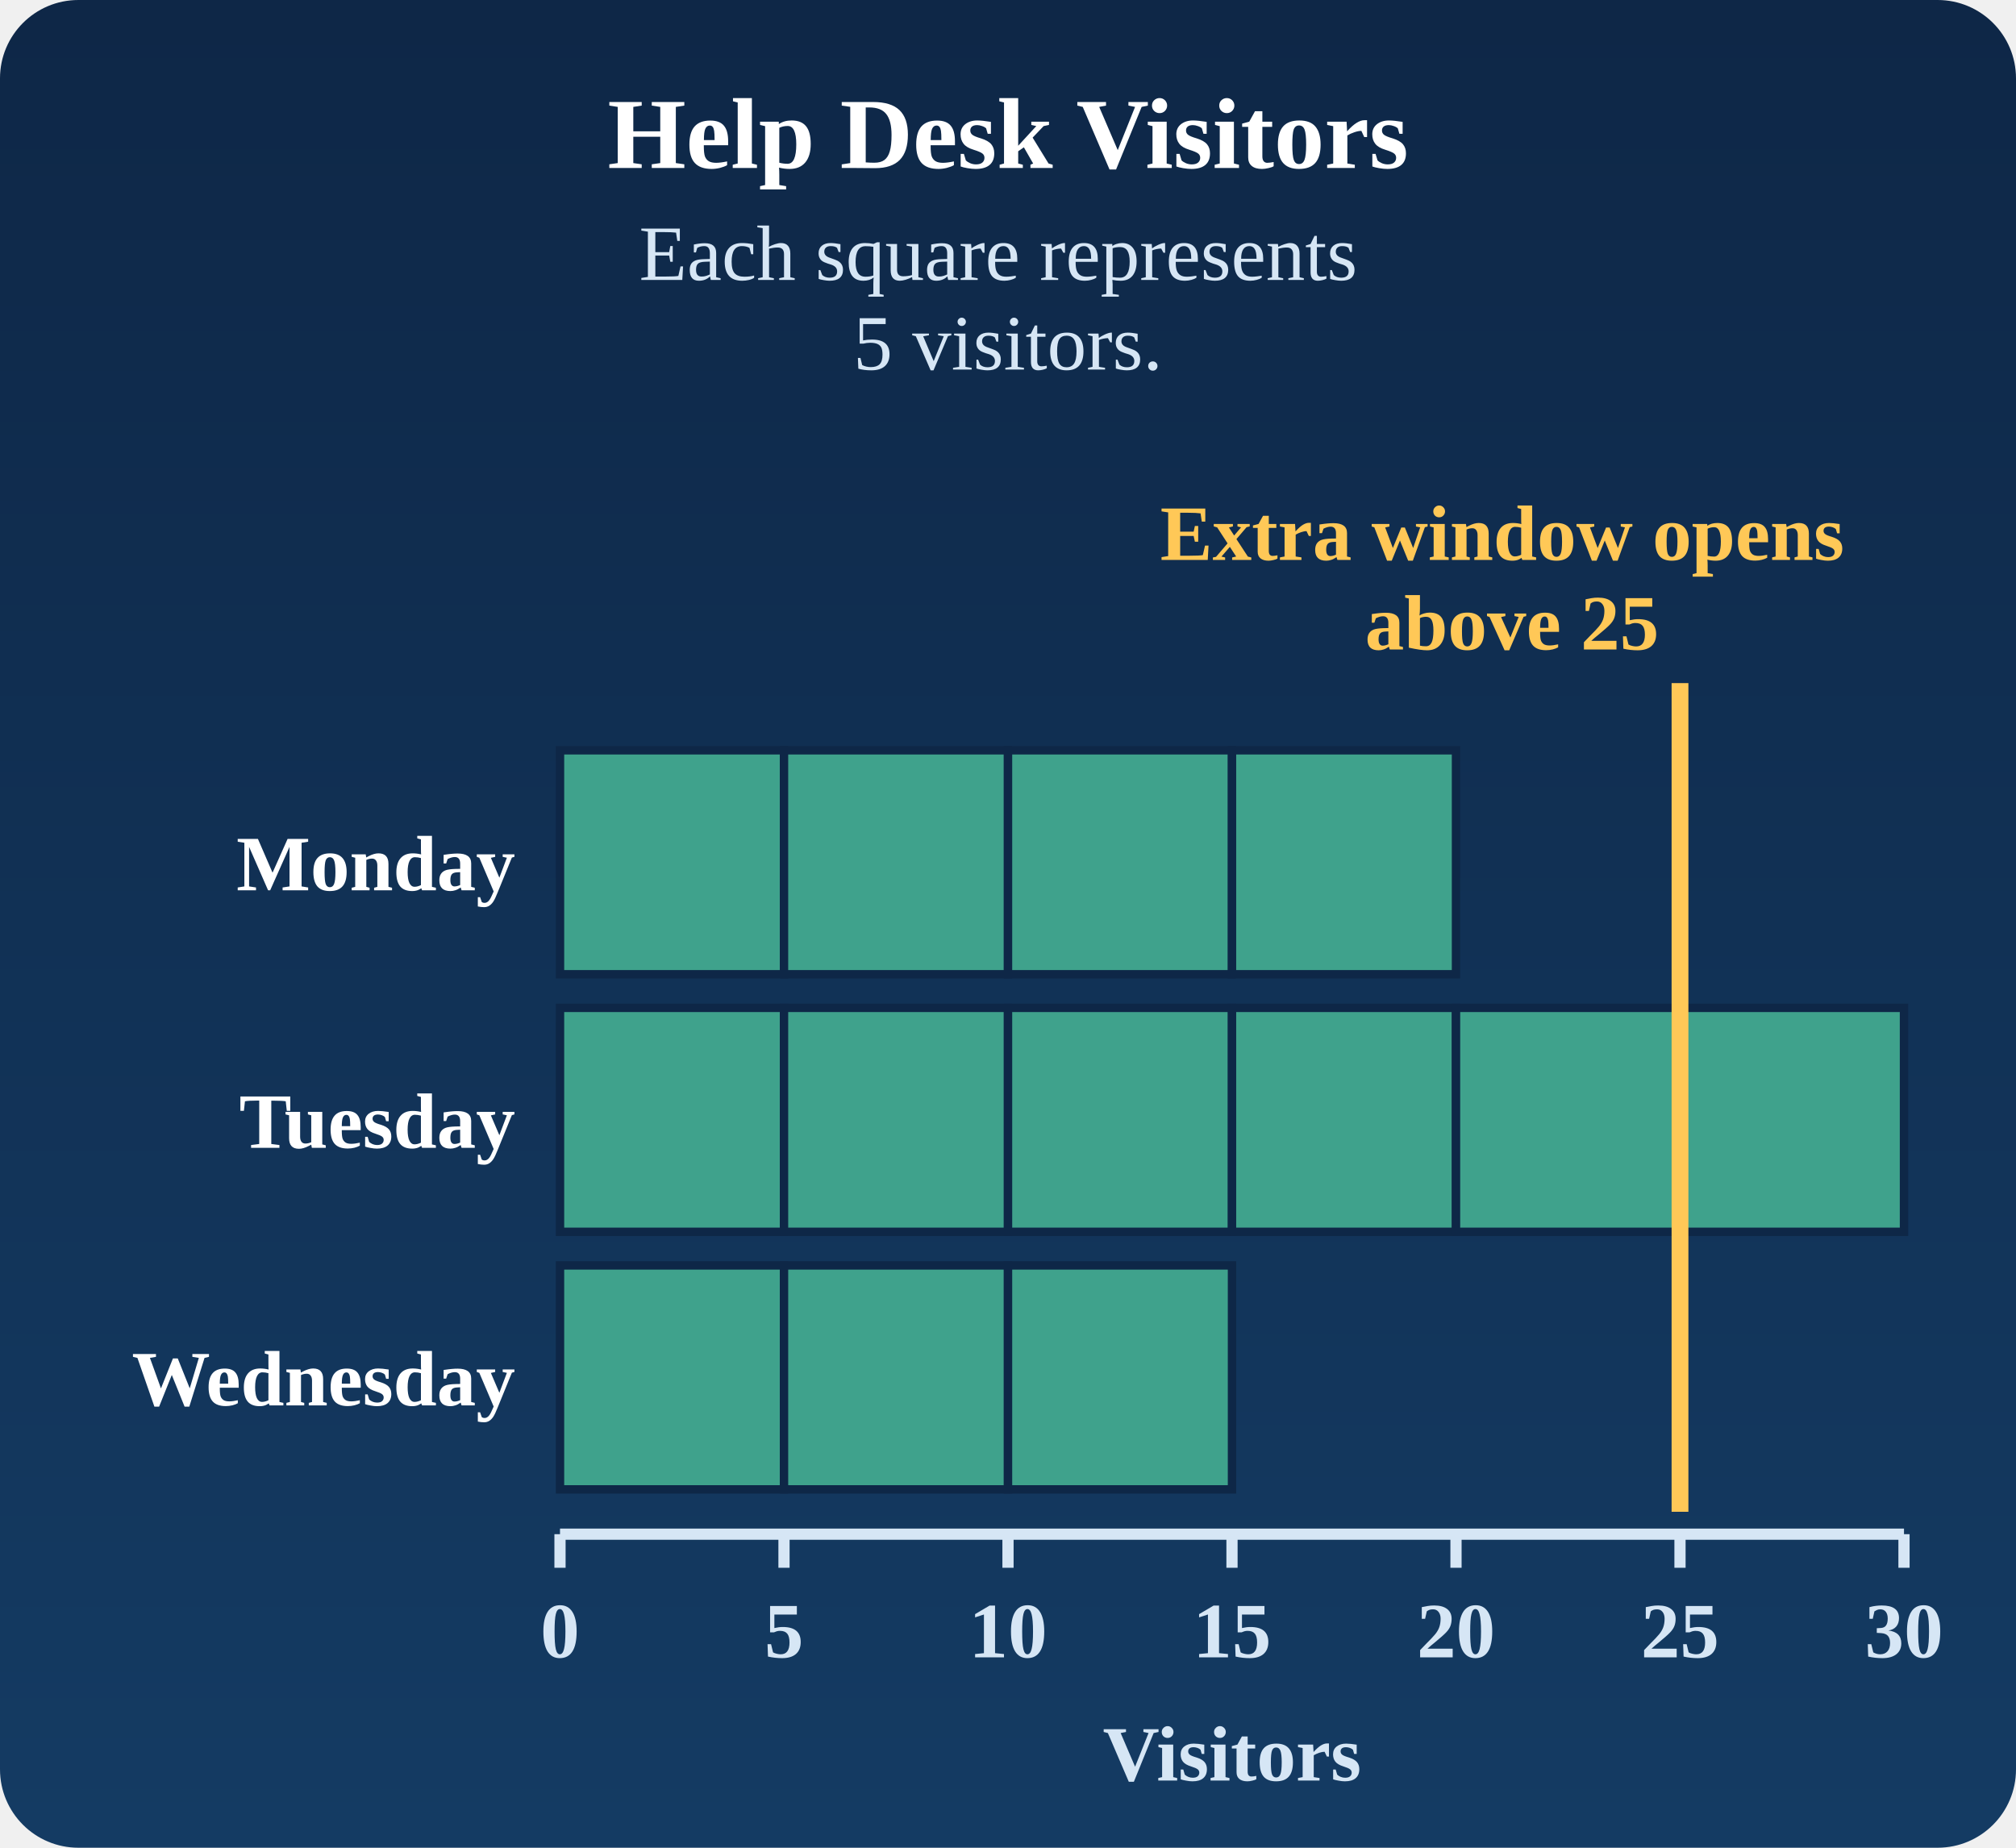
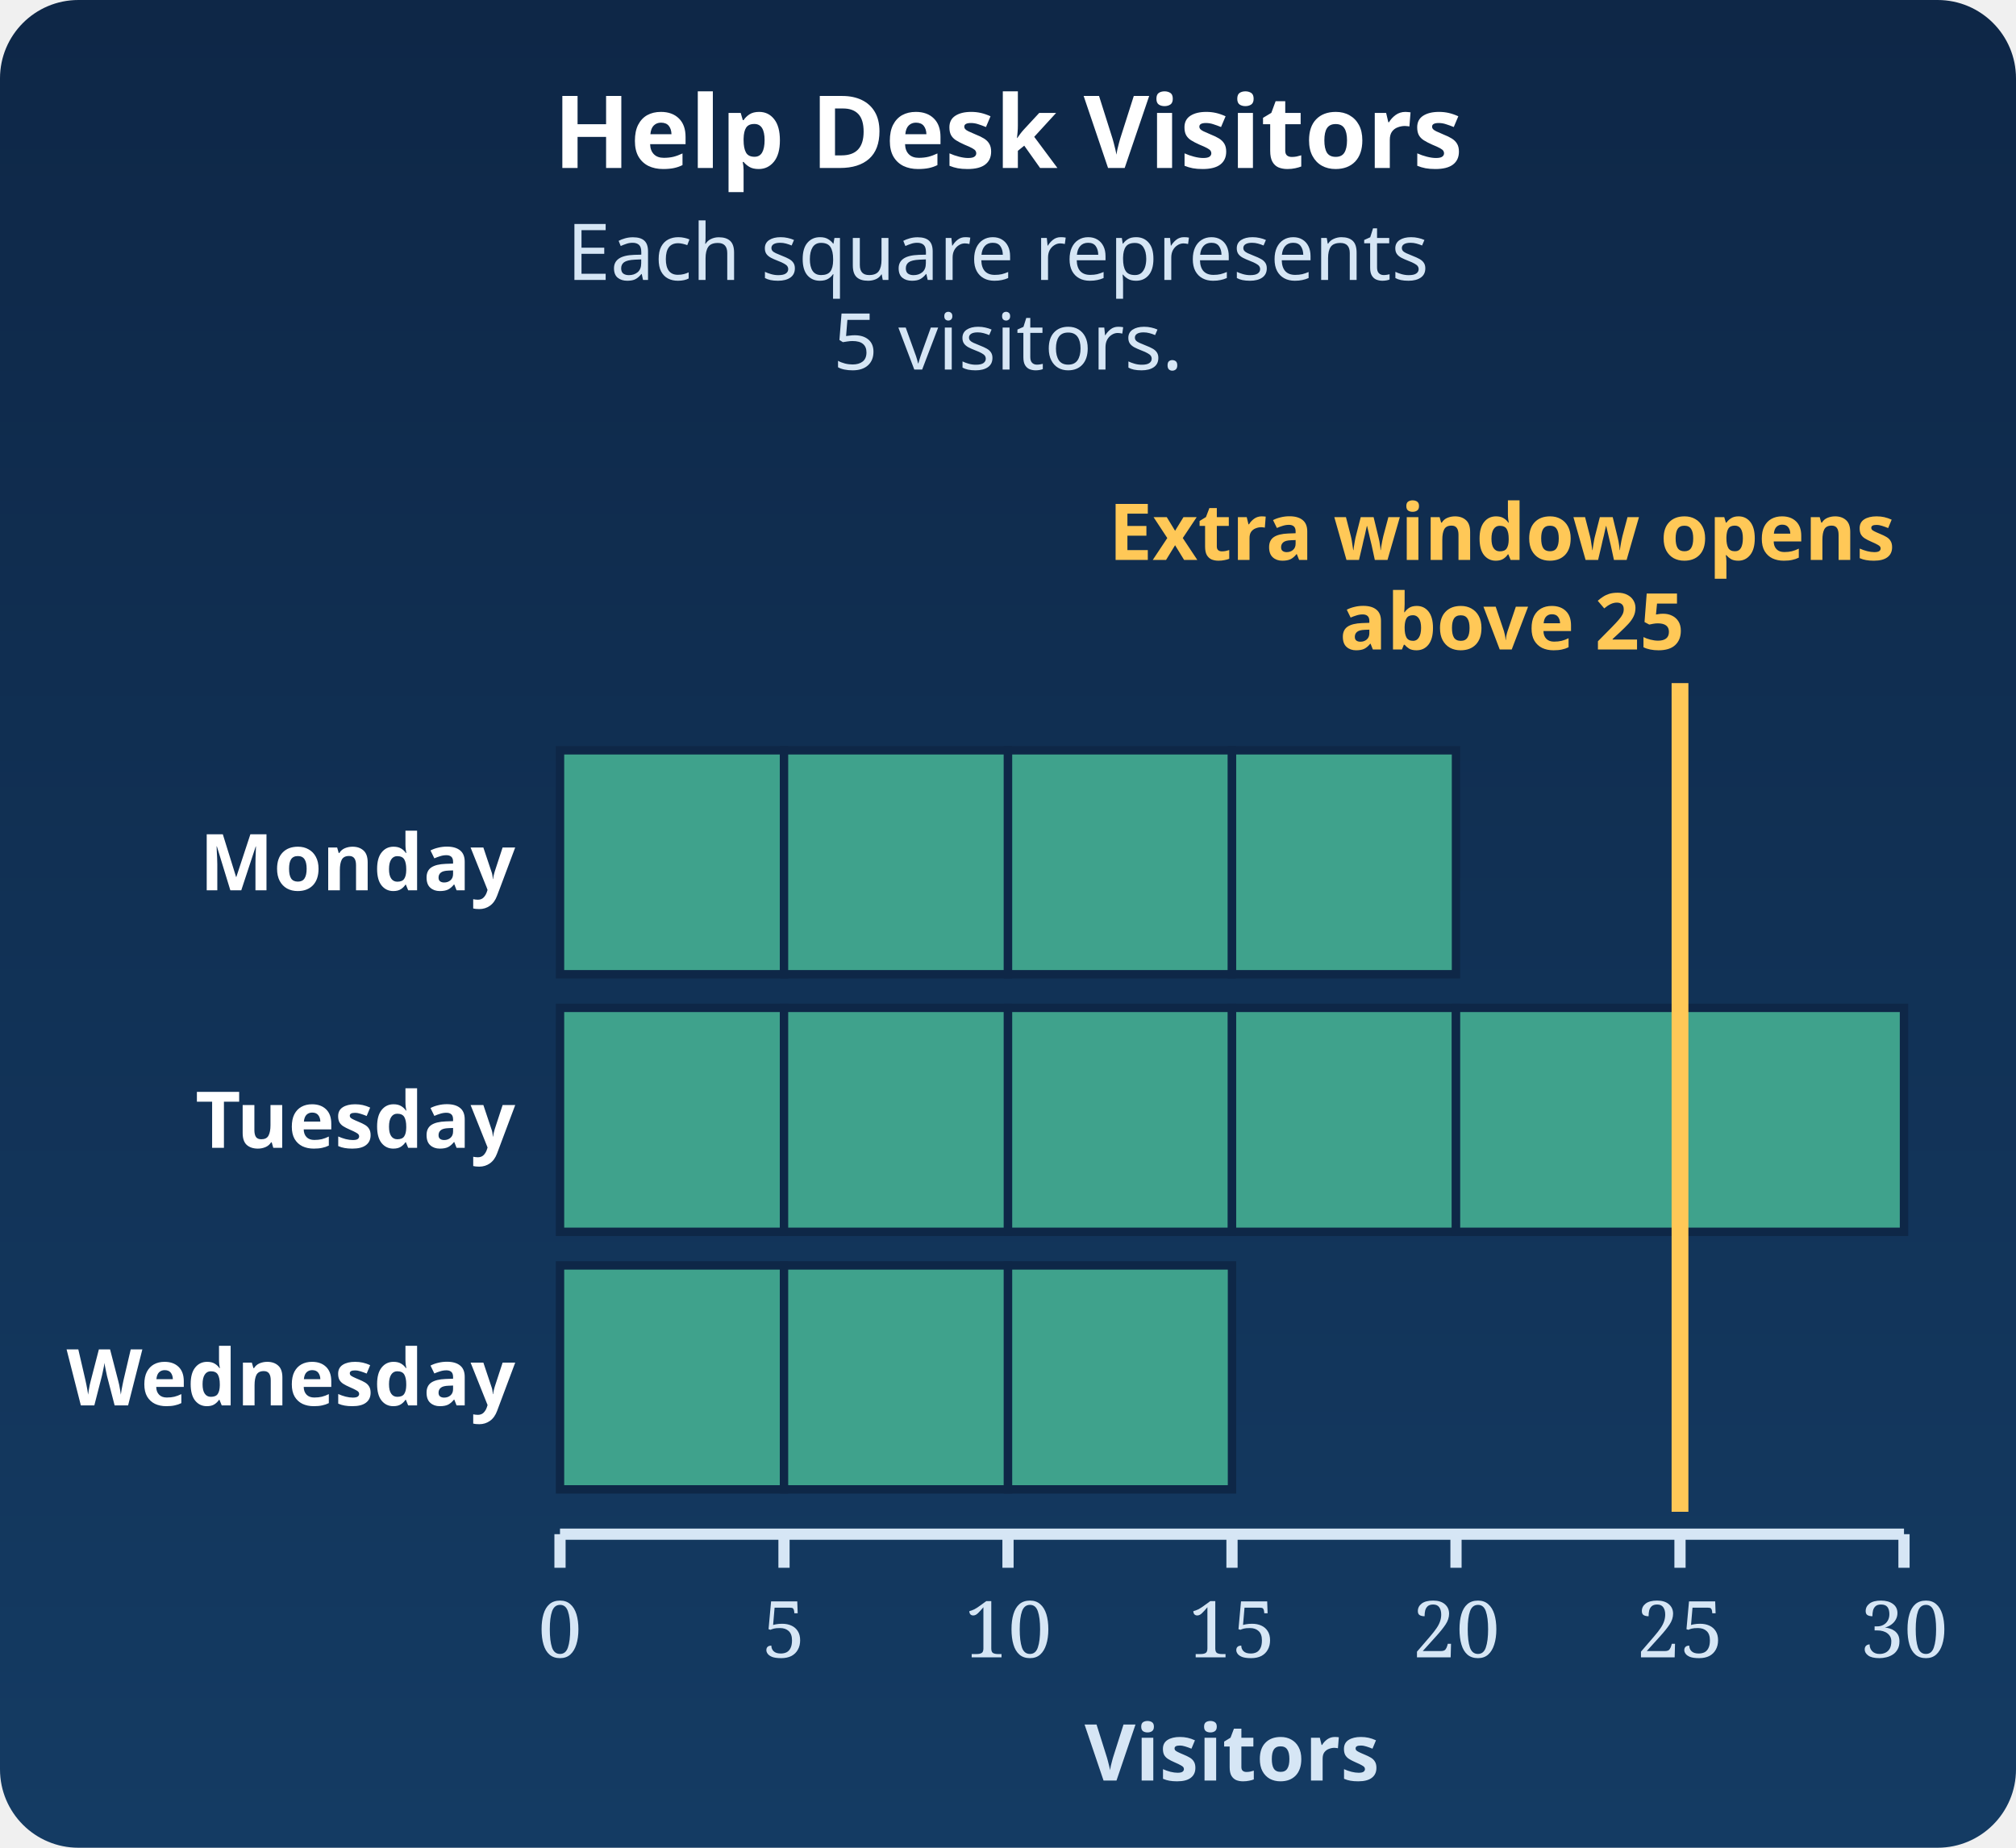
<svg xmlns="http://www.w3.org/2000/svg" viewBox="0 0 360 330" width="360" height="330">
  <defs>
    <linearGradient id="bg" x1="0" y1="0" x2="0" y2="1">
      <stop offset="0" stop-color="#0E2747" />
      <stop offset="1" stop-color="#143B63" />
    </linearGradient>
  </defs>
  <rect width="360" height="330" rx="14" fill="url(#bg)" />
-   <text x="180" y="30" text-anchor="middle" font-family="Source Sans 3, Arial, sans-serif" font-size="18" font-weight="700" fill="#FFFFFF">Help Desk Visitors</text>
-   <text x="180" y="50" text-anchor="middle" font-family="Source Sans 3, Arial, sans-serif" font-size="14" font-weight="400" fill="#D6E6F5">
+   <text x="180" y="30" text-anchor="middle" font-family="Geist, sans-serif" font-size="18" font-weight="700" fill="#FFFFFF">Help Desk Visitors</text>
+   <text x="180" y="50" text-anchor="middle" font-family="Geist, sans-serif" font-size="14" font-weight="400" fill="#D6E6F5">
    <tspan x="180">Each square represents</tspan>
    <tspan x="180" dy="16">5 visitors.</tspan>
  </text>
-   <text x="92" y="159" text-anchor="end" font-family="Source Sans 3, Arial, sans-serif" font-size="14" font-weight="600" fill="#FFFFFF">Monday</text>
+   <text x="92" y="159" text-anchor="end" font-family="Geist, sans-serif" font-size="14" font-weight="600" fill="#FFFFFF">Monday</text>
  <rect x="100" y="134" width="40" height="40" rx="0" fill="#3FA28C" stroke="#0E2747" stroke-width="1.5" />
  <rect x="140" y="134" width="40" height="40" rx="0" fill="#3FA28C" stroke="#0E2747" stroke-width="1.5" />
  <rect x="180" y="134" width="40" height="40" rx="0" fill="#3FA28C" stroke="#0E2747" stroke-width="1.5" />
  <rect x="220" y="134" width="40" height="40" rx="0" fill="#3FA28C" stroke="#0E2747" stroke-width="1.5" />
-   <text x="92" y="205" text-anchor="end" font-family="Source Sans 3, Arial, sans-serif" font-size="14" font-weight="600" fill="#FFFFFF">Tuesday</text>
+   <text x="92" y="205" text-anchor="end" font-family="Geist, sans-serif" font-size="14" font-weight="600" fill="#FFFFFF">Tuesday</text>
  <rect x="100" y="180" width="40" height="40" rx="0" fill="#3FA28C" stroke="#0E2747" stroke-width="1.5" />
  <rect x="140" y="180" width="40" height="40" rx="0" fill="#3FA28C" stroke="#0E2747" stroke-width="1.5" />
  <rect x="180" y="180" width="40" height="40" rx="0" fill="#3FA28C" stroke="#0E2747" stroke-width="1.5" />
  <rect x="220" y="180" width="40" height="40" rx="0" fill="#3FA28C" stroke="#0E2747" stroke-width="1.5" />
  <rect x="260" y="180" width="40" height="40" rx="0" fill="#3FA28C" stroke="#0E2747" stroke-width="1.5" />
  <rect x="300" y="180" width="40" height="40" rx="0" fill="#3FA28C" stroke="#0E2747" stroke-width="1.5" />
-   <text x="92" y="251" text-anchor="end" font-family="Source Sans 3, Arial, sans-serif" font-size="14" font-weight="600" fill="#FFFFFF">Wednesday</text>
+   <text x="92" y="251" text-anchor="end" font-family="Geist, sans-serif" font-size="14" font-weight="600" fill="#FFFFFF">Wednesday</text>
  <rect x="100" y="226" width="40" height="40" rx="0" fill="#3FA28C" stroke="#0E2747" stroke-width="1.5" />
  <rect x="140" y="226" width="40" height="40" rx="0" fill="#3FA28C" stroke="#0E2747" stroke-width="1.5" />
  <rect x="180" y="226" width="40" height="40" rx="0" fill="#3FA28C" stroke="#0E2747" stroke-width="1.5" />
  <line x1="100" y1="274" x2="340" y2="274" stroke="#D6E6F5" stroke-width="2" stroke-linecap="butt" />
  <line x1="100" y1="274" x2="100" y2="280" stroke="#D6E6F5" stroke-width="2" stroke-linecap="butt" />
-   <text x="100" y="296" text-anchor="middle" font-family="Source Sans 3, Arial, sans-serif" font-size="14" font-weight="600" fill="#D6E6F5">0</text>
+   <text x="100" y="296" text-anchor="middle" font-family="Geist, sans-serif" font-size="14" font-weight="600" fill="#D6E6F5">
+     <tspan font-family="KaTeX_Main, serif" font-weight="400">0</tspan>
+   </text>
  <line x1="140" y1="274" x2="140" y2="280" stroke="#D6E6F5" stroke-width="2" stroke-linecap="butt" />
-   <text x="140" y="296" text-anchor="middle" font-family="Source Sans 3, Arial, sans-serif" font-size="14" font-weight="600" fill="#D6E6F5">5</text>
+   <text x="140" y="296" text-anchor="middle" font-family="Geist, sans-serif" font-size="14" font-weight="600" fill="#D6E6F5">
+     <tspan font-family="KaTeX_Main, serif" font-weight="400">5</tspan>
+   </text>
  <line x1="180" y1="274" x2="180" y2="280" stroke="#D6E6F5" stroke-width="2" stroke-linecap="butt" />
-   <text x="180" y="296" text-anchor="middle" font-family="Source Sans 3, Arial, sans-serif" font-size="14" font-weight="600" fill="#D6E6F5">10</text>
+   <text x="180" y="296" text-anchor="middle" font-family="Geist, sans-serif" font-size="14" font-weight="600" fill="#D6E6F5">
+     <tspan font-family="KaTeX_Main, serif" font-weight="400">10</tspan>
+   </text>
  <line x1="220" y1="274" x2="220" y2="280" stroke="#D6E6F5" stroke-width="2" stroke-linecap="butt" />
-   <text x="220" y="296" text-anchor="middle" font-family="Source Sans 3, Arial, sans-serif" font-size="14" font-weight="600" fill="#D6E6F5">15</text>
+   <text x="220" y="296" text-anchor="middle" font-family="Geist, sans-serif" font-size="14" font-weight="600" fill="#D6E6F5">
+     <tspan font-family="KaTeX_Main, serif" font-weight="400">15</tspan>
+   </text>
  <line x1="260" y1="274" x2="260" y2="280" stroke="#D6E6F5" stroke-width="2" stroke-linecap="butt" />
-   <text x="260" y="296" text-anchor="middle" font-family="Source Sans 3, Arial, sans-serif" font-size="14" font-weight="600" fill="#D6E6F5">20</text>
+   <text x="260" y="296" text-anchor="middle" font-family="Geist, sans-serif" font-size="14" font-weight="600" fill="#D6E6F5">
+     <tspan font-family="KaTeX_Main, serif" font-weight="400">20</tspan>
+   </text>
  <line x1="300" y1="274" x2="300" y2="280" stroke="#D6E6F5" stroke-width="2" stroke-linecap="butt" />
-   <text x="300" y="296" text-anchor="middle" font-family="Source Sans 3, Arial, sans-serif" font-size="14" font-weight="600" fill="#D6E6F5">25</text>
+   <text x="300" y="296" text-anchor="middle" font-family="Geist, sans-serif" font-size="14" font-weight="600" fill="#D6E6F5">
+     <tspan font-family="KaTeX_Main, serif" font-weight="400">25</tspan>
+   </text>
  <line x1="340" y1="274" x2="340" y2="280" stroke="#D6E6F5" stroke-width="2" stroke-linecap="butt" />
-   <text x="340" y="296" text-anchor="middle" font-family="Source Sans 3, Arial, sans-serif" font-size="14" font-weight="600" fill="#D6E6F5">30</text>
-   <text x="220" y="318" text-anchor="middle" font-family="Source Sans 3, Arial, sans-serif" font-size="14" font-weight="600" fill="#D6E6F5">Visitors</text>
-   <text x="270" y="100" text-anchor="middle" font-family="Source Sans 3, Arial, sans-serif" font-size="14" font-weight="600" fill="#FFC857">
+   <text x="340" y="296" text-anchor="middle" font-family="Geist, sans-serif" font-size="14" font-weight="600" fill="#D6E6F5">
+     <tspan font-family="KaTeX_Main, serif" font-weight="400">30</tspan>
+   </text>
+   <text x="220" y="318" text-anchor="middle" font-family="Geist, sans-serif" font-size="14" font-weight="600" fill="#D6E6F5">Visitors</text>
+   <text x="270" y="100" text-anchor="middle" font-family="Geist, sans-serif" font-size="14" font-weight="600" fill="#FFC857">
    <tspan x="270">Extra window opens</tspan>
    <tspan x="270" dy="16">above 25</tspan>
  </text>
  <line x1="300" y1="122" x2="300" y2="270" stroke="#FFC857" stroke-width="3" stroke-linecap="butt" />
</svg>
